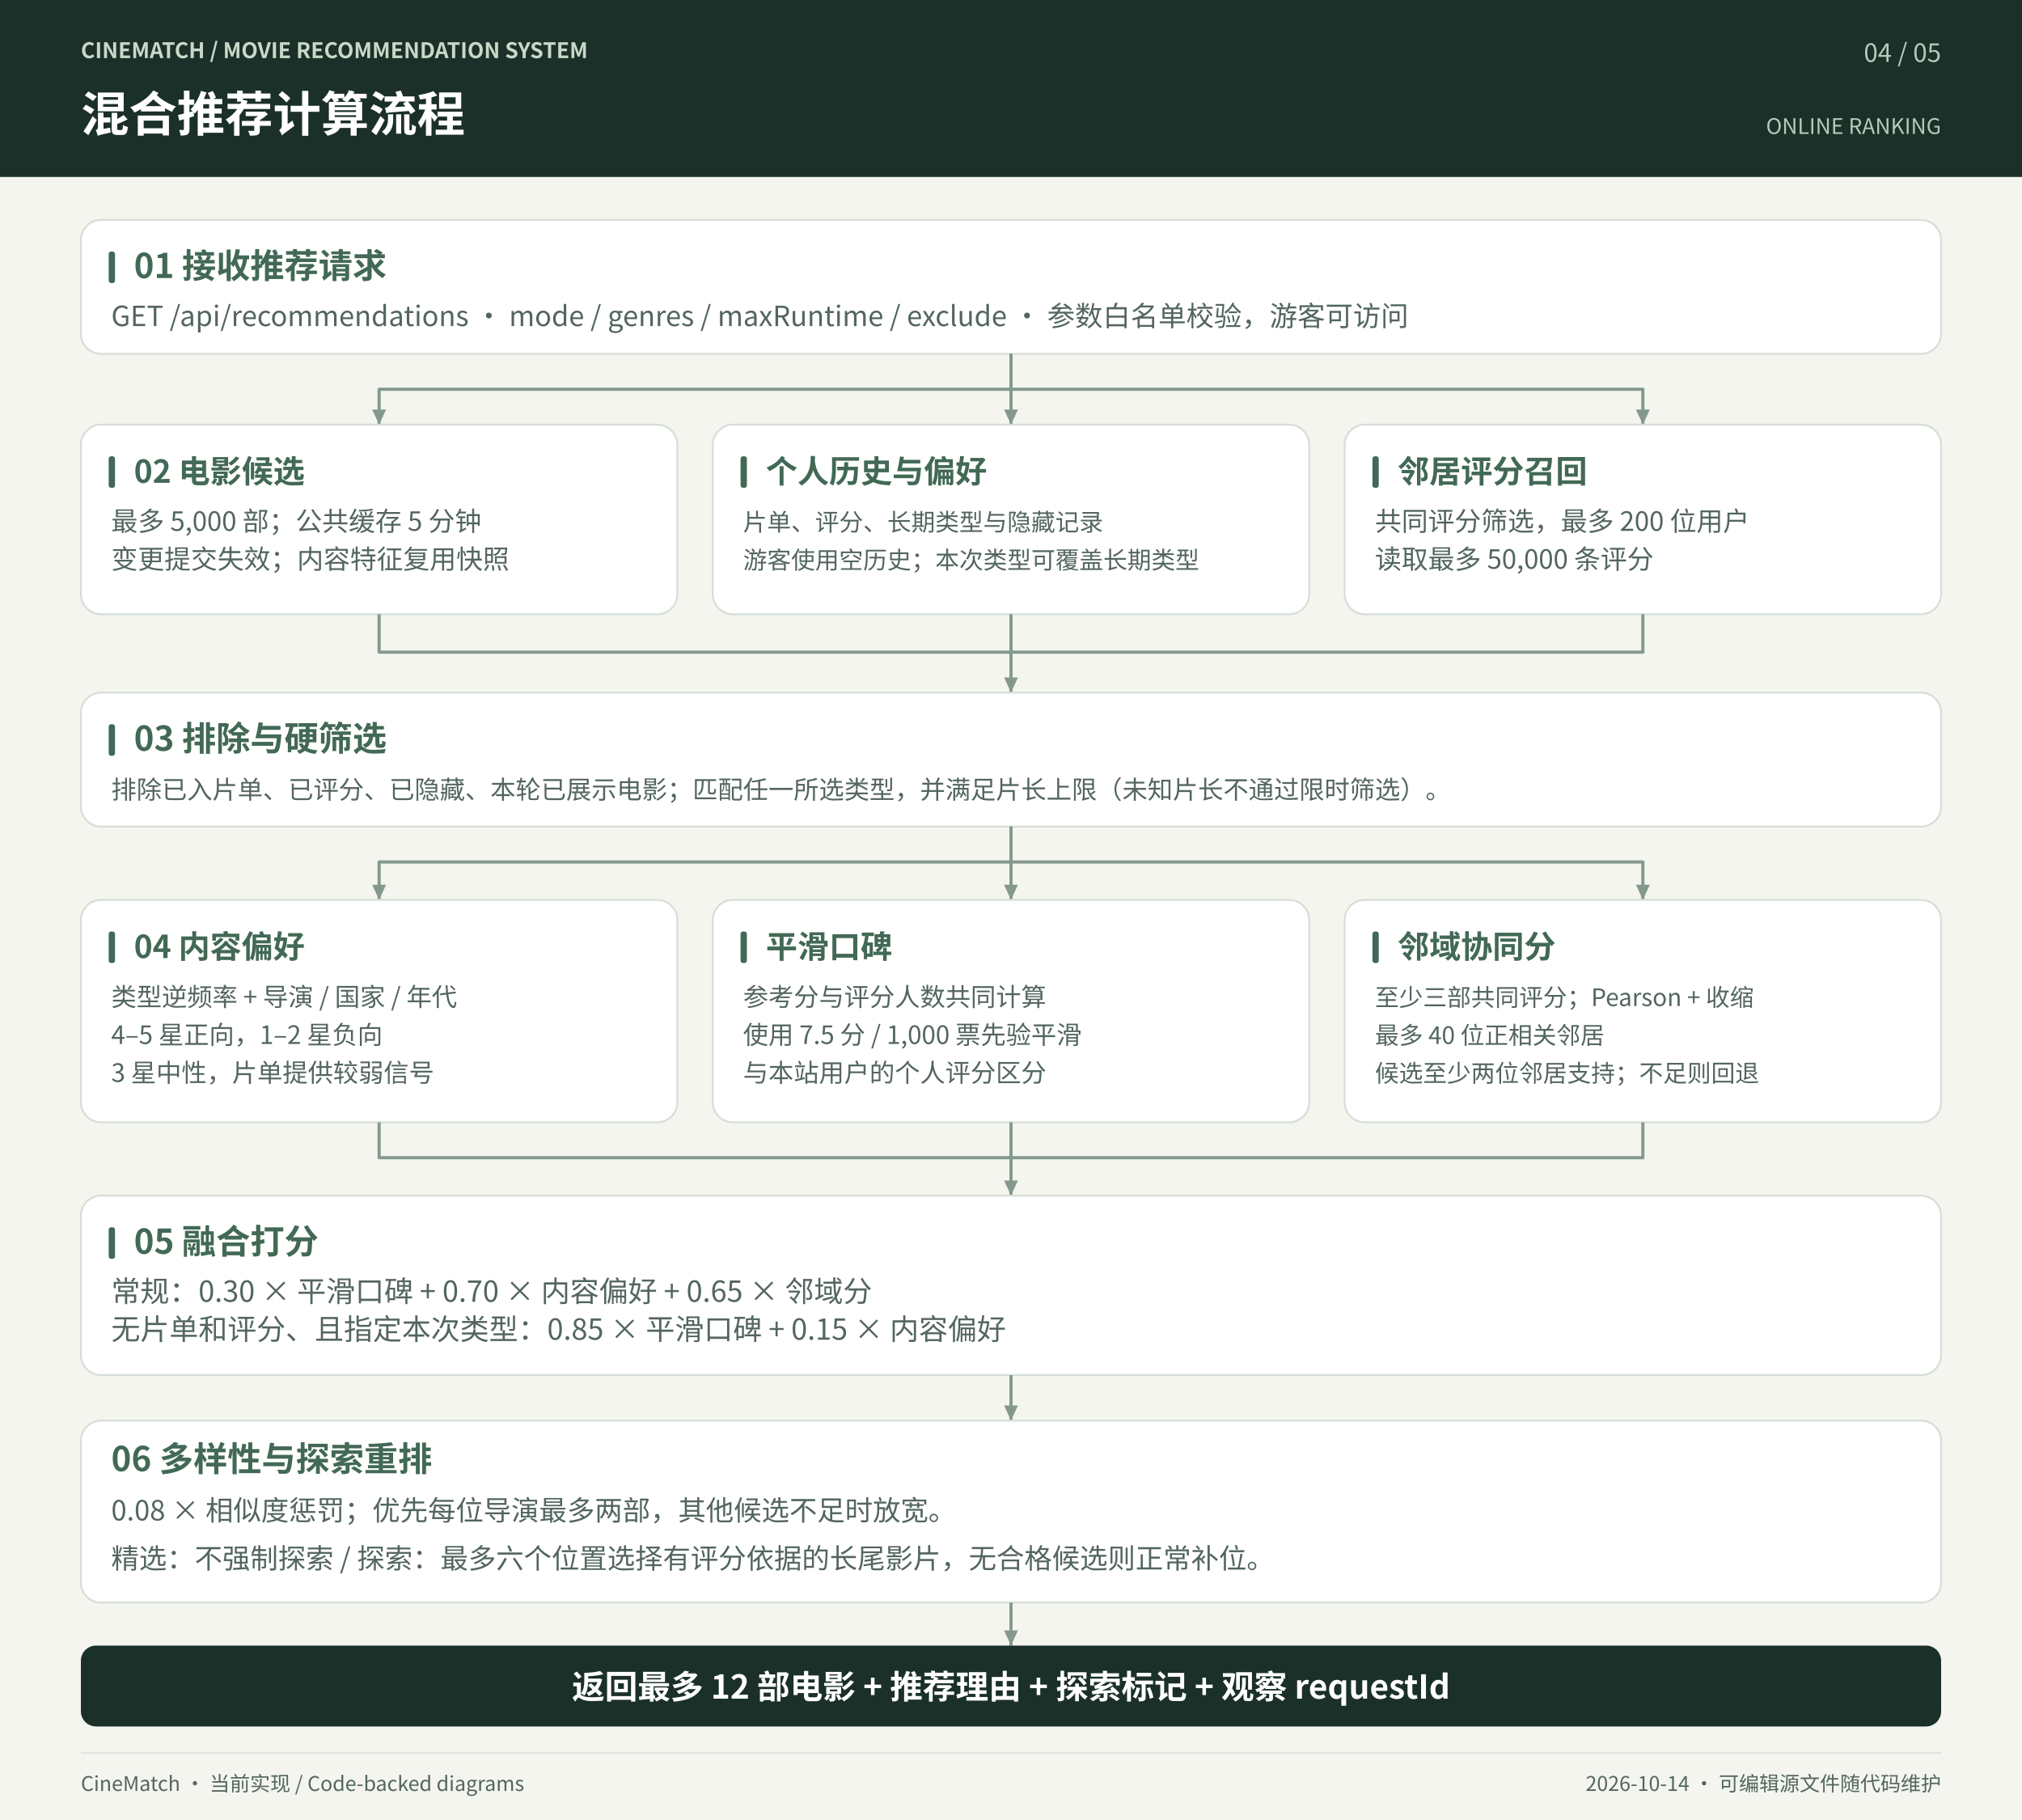
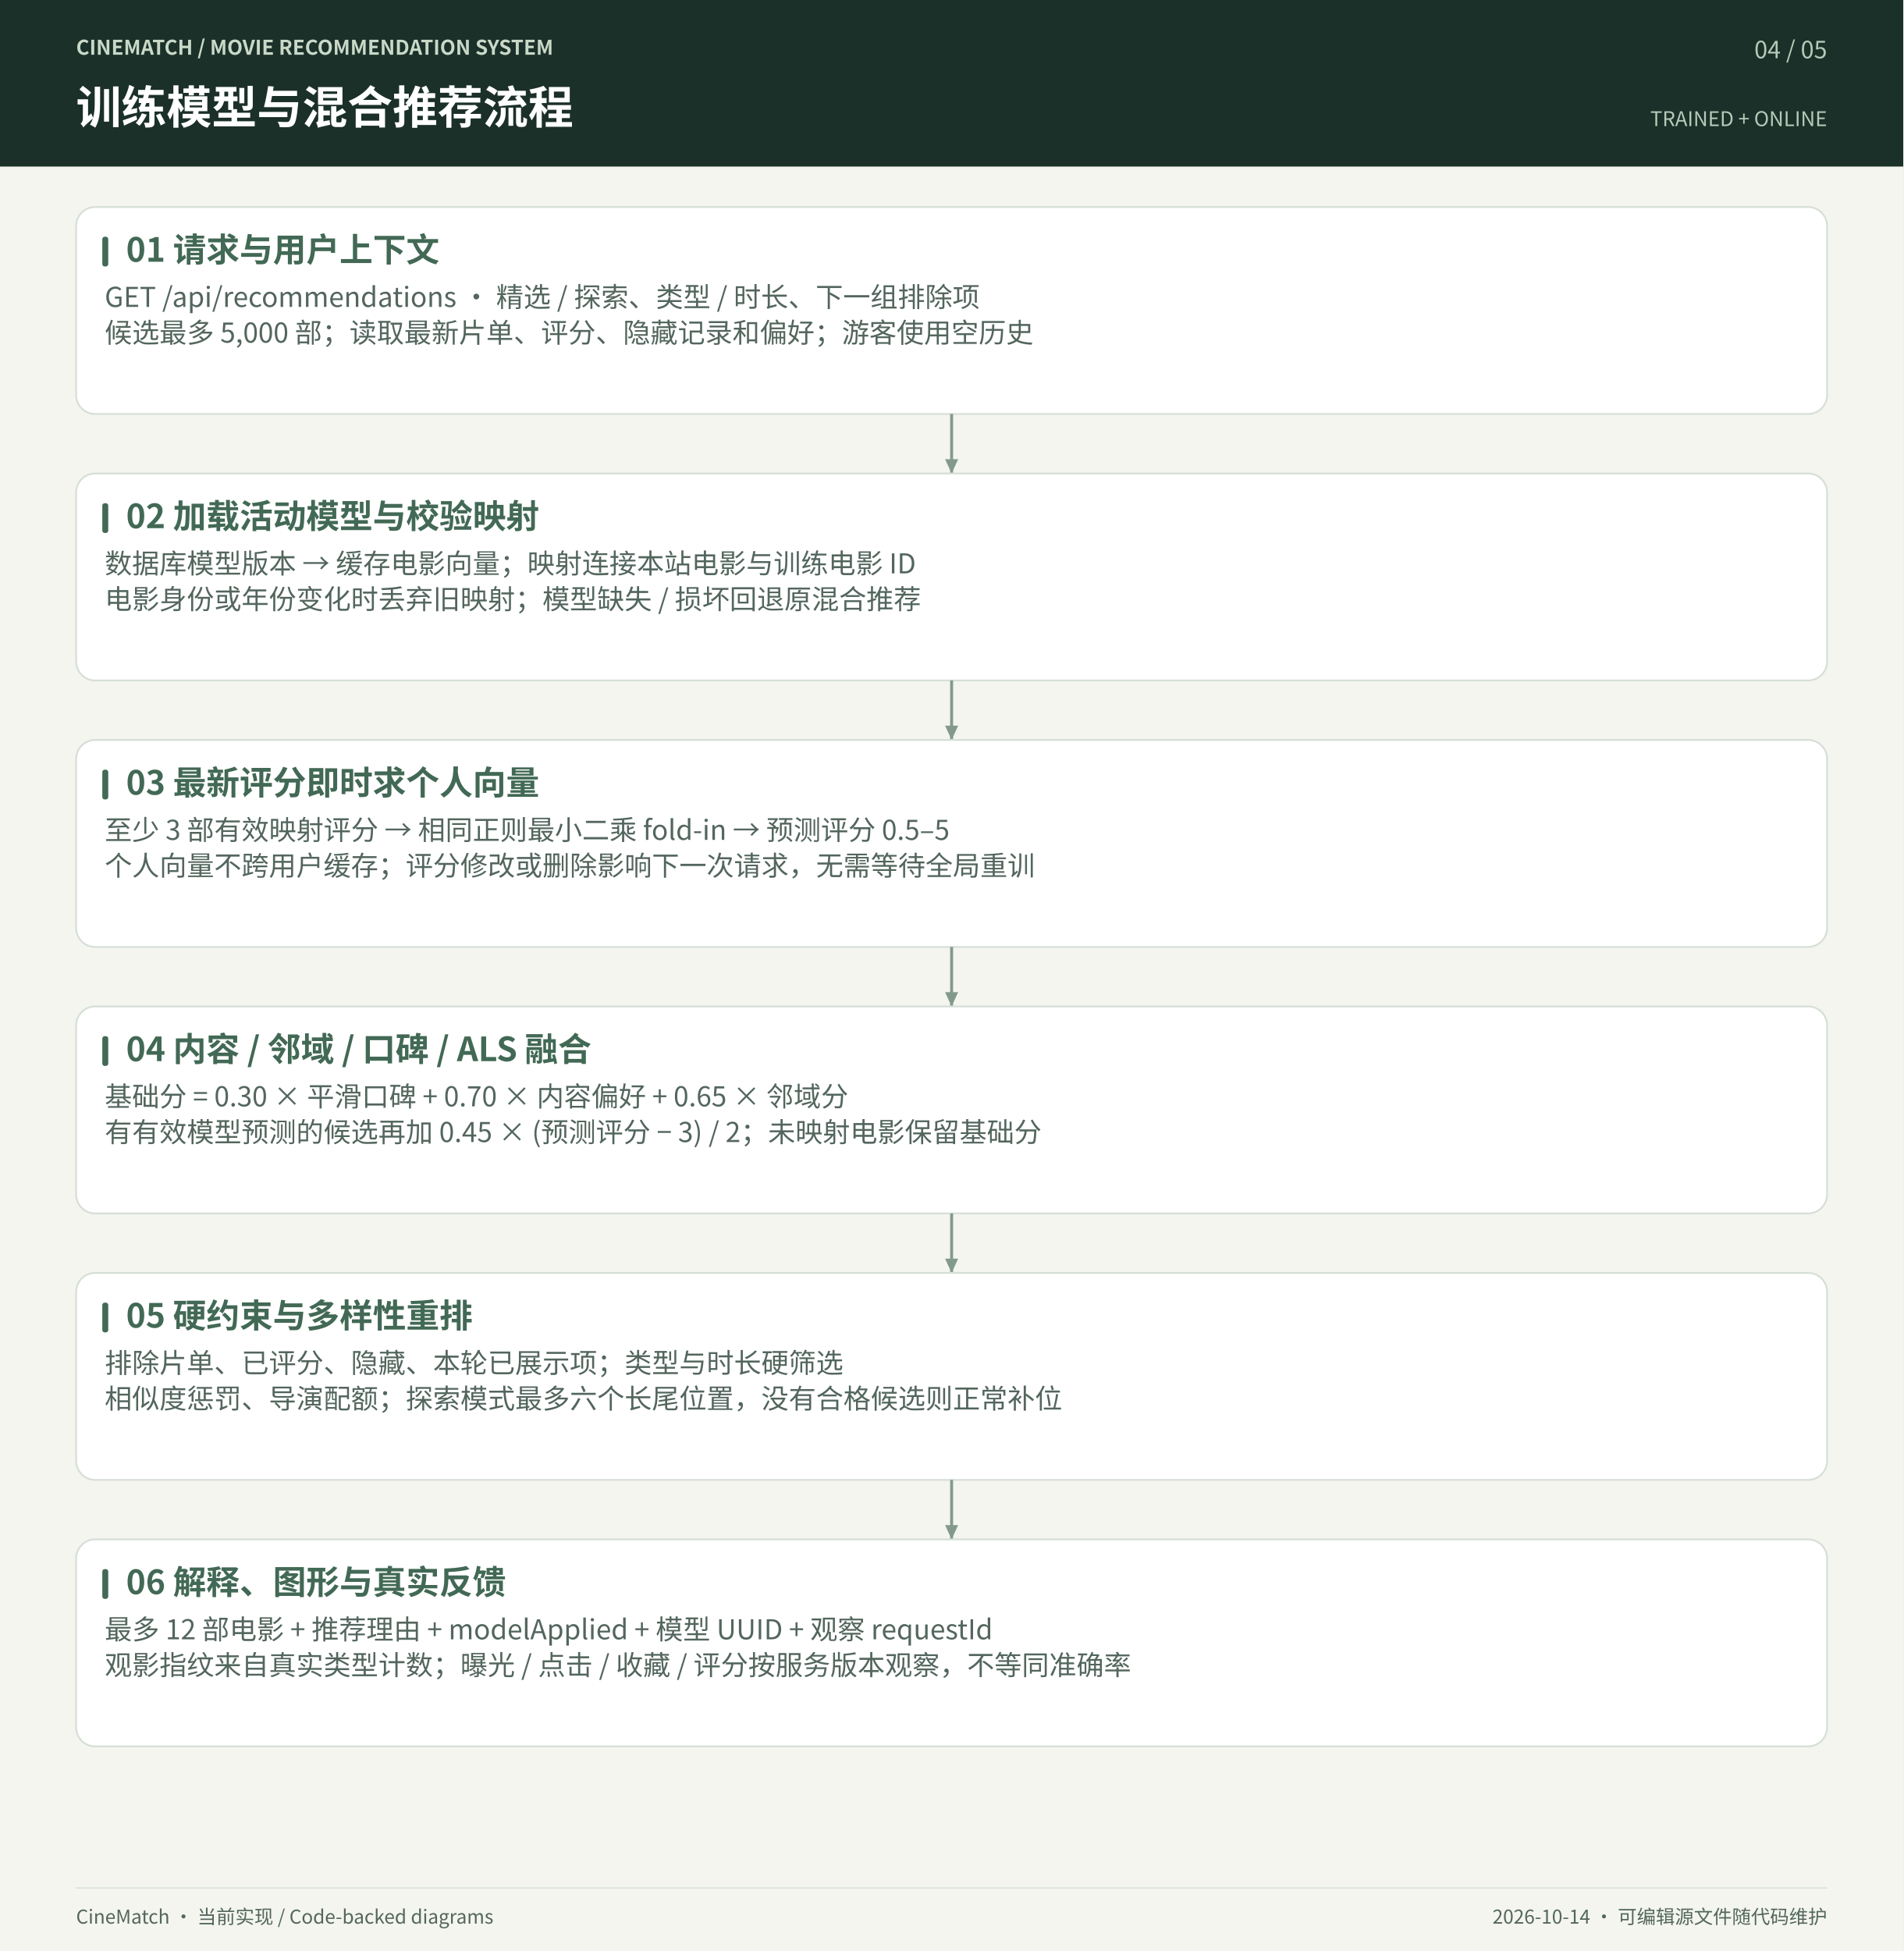
- <svg xmlns="http://www.w3.org/2000/svg" width="1600" height="1440" viewBox="0 0 1600 1440" role="img" aria-labelledby="title desc">
-   <rect x="0" y="0" width="1600" height="1440" rx="0" fill="#f4f5ef" />
+ <svg xmlns="http://www.w3.org/2000/svg" width="1600" height="1640" viewBox="0 0 1600 1640" role="img" aria-labelledby="title desc">
+   <rect x="0" y="0" width="1600" height="1640" rx="0" fill="#f4f5ef" />
  <rect x="0" y="0" width="1600" height="140" rx="0" fill="#1b3028" />
  <text x="64" y="46" font-family="'PingFang SC','Noto Sans CJK SC','Microsoft YaHei','Heiti SC',sans-serif" font-size="17" fill="#c9d8c8" text-anchor="start" font-weight="600">CINEMATCH  /  MOVIE RECOMMENDATION SYSTEM</text>
-   <text x="64" y="104" font-family="'PingFang SC','Noto Sans CJK SC','Microsoft YaHei','Heiti SC',sans-serif" font-size="38" fill="#ffffff" text-anchor="start" font-weight="600">混合推荐计算流程</text>
+   <text x="64" y="104" font-family="'PingFang SC','Noto Sans CJK SC','Microsoft YaHei','Heiti SC',sans-serif" font-size="38" fill="#ffffff" text-anchor="start" font-weight="600">训练模型与混合推荐流程</text>
  <text x="1536" y="49" font-family="'PingFang SC','Noto Sans CJK SC','Microsoft YaHei','Heiti SC',sans-serif" font-size="20" fill="#b7c9b9" text-anchor="end" font-weight="400">04 / 05</text>
-   <text x="1536" y="106" font-family="'PingFang SC','Noto Sans CJK SC','Microsoft YaHei','Heiti SC',sans-serif" font-size="17" fill="#b7c9b9" text-anchor="end" font-weight="400">ONLINE RANKING</text>
-   <polyline points="64,1387 1536,1387" fill="none" stroke="#d6dfd7" stroke-width="1" stroke-linejoin="round" />
-   <text x="64" y="1417" font-family="'PingFang SC','Noto Sans CJK SC','Microsoft YaHei','Heiti SC',sans-serif" font-size="16" fill="#53665d" text-anchor="start" font-weight="400">CineMatch  ·  当前实现 / Code-backed diagrams</text>
-   <text x="1536" y="1417" font-family="'PingFang SC','Noto Sans CJK SC','Microsoft YaHei','Heiti SC',sans-serif" font-size="16" fill="#53665d" text-anchor="end" font-weight="400">2026-10-14  ·  可编辑源文件随代码维护</text>
-   <rect x="64" y="174" width="1472" height="106" rx="16" fill="#ffffff" stroke="#d6dfd7" stroke-width="1.5" />
+   <text x="1536" y="106" font-family="'PingFang SC','Noto Sans CJK SC','Microsoft YaHei','Heiti SC',sans-serif" font-size="17" fill="#b7c9b9" text-anchor="end" font-weight="400">TRAINED + ONLINE</text>
+   <polyline points="64,1587 1536,1587" fill="none" stroke="#d6dfd7" stroke-width="1" stroke-linejoin="round" />
+   <text x="64" y="1617" font-family="'PingFang SC','Noto Sans CJK SC','Microsoft YaHei','Heiti SC',sans-serif" font-size="16" fill="#53665d" text-anchor="start" font-weight="400">CineMatch  ·  当前实现 / Code-backed diagrams</text>
+   <text x="1536" y="1617" font-family="'PingFang SC','Noto Sans CJK SC','Microsoft YaHei','Heiti SC',sans-serif" font-size="16" fill="#53665d" text-anchor="end" font-weight="400">2026-10-14  ·  可编辑源文件随代码维护</text>
+   <rect x="64" y="174" width="1472" height="174" rx="16" fill="#ffffff" stroke="#d6dfd7" stroke-width="1.5" />
  <rect x="86" y="199" width="5" height="25" rx="2" fill="#426955" />
-   <text x="106" y="220" font-family="'PingFang SC','Noto Sans CJK SC','Microsoft YaHei','Heiti SC',sans-serif" font-size="27" fill="#426955" text-anchor="start" font-weight="600">01  接收推荐请求</text>
-   <text x="88" y="258" font-family="'PingFang SC','Noto Sans CJK SC','Microsoft YaHei','Heiti SC',sans-serif" font-size="22" fill="#53665d" text-anchor="start" font-weight="400">GET /api/recommendations  ·  mode / genres / maxRuntime / exclude  ·  参数白名单校验，游客可访问</text>
-   <polyline points="800,280 800,308 300,308 300,336" fill="none" stroke="#83998c" stroke-width="2.5" stroke-linejoin="round" />
-   <polygon points="300.00,336.00 294.50,324.00 305.50,324.00" fill="#83998c" />
-   <polyline points="800,280 800,308 800,308 800,336" fill="none" stroke="#83998c" stroke-width="2.5" stroke-linejoin="round" />
-   <polygon points="800.00,336.00 794.50,324.00 805.50,324.00" fill="#83998c" />
-   <polyline points="800,280 800,308 1300,308 1300,336" fill="none" stroke="#83998c" stroke-width="2.5" stroke-linejoin="round" />
-   <polygon points="1300.00,336.00 1294.50,324.00 1305.50,324.00" fill="#83998c" />
-   <rect x="64" y="336" width="472" height="150" rx="16" fill="#ffffff" stroke="#d6dfd7" stroke-width="1.5" />
-   <rect x="86" y="361" width="5" height="25" rx="2" fill="#426955" />
-   <text x="106" y="382" font-family="'PingFang SC','Noto Sans CJK SC','Microsoft YaHei','Heiti SC',sans-serif" font-size="25" fill="#426955" text-anchor="start" font-weight="600">02  电影候选</text>
-   <text x="88" y="420" font-family="'PingFang SC','Noto Sans CJK SC','Microsoft YaHei','Heiti SC',sans-serif" font-size="21" fill="#53665d" text-anchor="start" font-weight="400">最多 5,000 部；公共缓存 5 分钟</text>
-   <text x="88" y="450" font-family="'PingFang SC','Noto Sans CJK SC','Microsoft YaHei','Heiti SC',sans-serif" font-size="21" fill="#53665d" text-anchor="start" font-weight="400">变更提交失效；内容特征复用快照</text>
-   <rect x="564" y="336" width="472" height="150" rx="16" fill="#ffffff" stroke="#d6dfd7" stroke-width="1.5" />
-   <rect x="586" y="361" width="5" height="25" rx="2" fill="#426955" />
-   <text x="606" y="382" font-family="'PingFang SC','Noto Sans CJK SC','Microsoft YaHei','Heiti SC',sans-serif" font-size="25" fill="#426955" text-anchor="start" font-weight="600">个人历史与偏好</text>
-   <text x="588" y="420" font-family="'PingFang SC','Noto Sans CJK SC','Microsoft YaHei','Heiti SC',sans-serif" font-size="19" fill="#53665d" text-anchor="start" font-weight="400">片单、评分、长期类型与隐藏记录</text>
-   <text x="588" y="450" font-family="'PingFang SC','Noto Sans CJK SC','Microsoft YaHei','Heiti SC',sans-serif" font-size="19" fill="#53665d" text-anchor="start" font-weight="400">游客使用空历史；本次类型可覆盖长期类型</text>
-   <rect x="1064" y="336" width="472" height="150" rx="16" fill="#ffffff" stroke="#d6dfd7" stroke-width="1.5" />
-   <rect x="1086" y="361" width="5" height="25" rx="2" fill="#426955" />
-   <text x="1106" y="382" font-family="'PingFang SC','Noto Sans CJK SC','Microsoft YaHei','Heiti SC',sans-serif" font-size="25" fill="#426955" text-anchor="start" font-weight="600">邻居评分召回</text>
-   <text x="1088" y="420" font-family="'PingFang SC','Noto Sans CJK SC','Microsoft YaHei','Heiti SC',sans-serif" font-size="21" fill="#53665d" text-anchor="start" font-weight="400">共同评分筛选，最多 200 位用户</text>
-   <text x="1088" y="450" font-family="'PingFang SC','Noto Sans CJK SC','Microsoft YaHei','Heiti SC',sans-serif" font-size="21" fill="#53665d" text-anchor="start" font-weight="400">读取最多 50,000 条评分</text>
-   <polyline points="300,486 300,516 800,516" fill="none" stroke="#83998c" stroke-width="2.5" stroke-linejoin="round" />
-   <polyline points="800,486 800,516 800,516" fill="none" stroke="#83998c" stroke-width="2.5" stroke-linejoin="round" />
-   <polyline points="1300,486 1300,516 800,516" fill="none" stroke="#83998c" stroke-width="2.5" stroke-linejoin="round" />
-   <polyline points="800,516 800,548" fill="none" stroke="#83998c" stroke-width="2.5" stroke-linejoin="round" />
-   <polygon points="800.00,548.00 794.50,536.00 805.50,536.00" fill="#83998c" />
-   <rect x="64" y="548" width="1472" height="106" rx="16" fill="#ffffff" stroke="#d6dfd7" stroke-width="1.5" />
-   <rect x="86" y="573" width="5" height="25" rx="2" fill="#426955" />
-   <text x="106" y="594" font-family="'PingFang SC','Noto Sans CJK SC','Microsoft YaHei','Heiti SC',sans-serif" font-size="27" fill="#426955" text-anchor="start" font-weight="600">03  排除与硬筛选</text>
-   <text x="88" y="632" font-family="'PingFang SC','Noto Sans CJK SC','Microsoft YaHei','Heiti SC',sans-serif" font-size="20" fill="#53665d" text-anchor="start" font-weight="400">排除已入片单、已评分、已隐藏、本轮已展示电影；匹配任一所选类型，并满足片长上限（未知片长不通过限时筛选）。</text>
-   <polyline points="800,654 800,682 300,682 300,712" fill="none" stroke="#83998c" stroke-width="2.5" stroke-linejoin="round" />
-   <polygon points="300.00,712.00 294.50,700.00 305.50,700.00" fill="#83998c" />
-   <polyline points="800,654 800,682 800,682 800,712" fill="none" stroke="#83998c" stroke-width="2.5" stroke-linejoin="round" />
-   <polygon points="800.00,712.00 794.50,700.00 805.50,700.00" fill="#83998c" />
-   <polyline points="800,654 800,682 1300,682 1300,712" fill="none" stroke="#83998c" stroke-width="2.5" stroke-linejoin="round" />
-   <polygon points="1300.00,712.00 1294.50,700.00 1305.50,700.00" fill="#83998c" />
-   <rect x="64" y="712" width="472" height="176" rx="16" fill="#ffffff" stroke="#d6dfd7" stroke-width="1.5" />
-   <rect x="86" y="737" width="5" height="25" rx="2" fill="#426955" />
-   <text x="106" y="758" font-family="'PingFang SC','Noto Sans CJK SC','Microsoft YaHei','Heiti SC',sans-serif" font-size="25" fill="#426955" text-anchor="start" font-weight="600">04  内容偏好</text>
-   <text x="88" y="796" font-family="'PingFang SC','Noto Sans CJK SC','Microsoft YaHei','Heiti SC',sans-serif" font-size="20" fill="#53665d" text-anchor="start" font-weight="400">类型逆频率 + 导演 / 国家 / 年代</text>
-   <text x="88" y="826" font-family="'PingFang SC','Noto Sans CJK SC','Microsoft YaHei','Heiti SC',sans-serif" font-size="20" fill="#53665d" text-anchor="start" font-weight="400">4–5 星正向，1–2 星负向</text>
-   <text x="88" y="856" font-family="'PingFang SC','Noto Sans CJK SC','Microsoft YaHei','Heiti SC',sans-serif" font-size="20" fill="#53665d" text-anchor="start" font-weight="400">3 星中性，片单提供较弱信号</text>
-   <rect x="564" y="712" width="472" height="176" rx="16" fill="#ffffff" stroke="#d6dfd7" stroke-width="1.5" />
-   <rect x="586" y="737" width="5" height="25" rx="2" fill="#426955" />
-   <text x="606" y="758" font-family="'PingFang SC','Noto Sans CJK SC','Microsoft YaHei','Heiti SC',sans-serif" font-size="25" fill="#426955" text-anchor="start" font-weight="600">平滑口碑</text>
-   <text x="588" y="796" font-family="'PingFang SC','Noto Sans CJK SC','Microsoft YaHei','Heiti SC',sans-serif" font-size="20" fill="#53665d" text-anchor="start" font-weight="400">参考分与评分人数共同计算</text>
-   <text x="588" y="826" font-family="'PingFang SC','Noto Sans CJK SC','Microsoft YaHei','Heiti SC',sans-serif" font-size="20" fill="#53665d" text-anchor="start" font-weight="400">使用 7.5 分 / 1,000 票先验平滑</text>
-   <text x="588" y="856" font-family="'PingFang SC','Noto Sans CJK SC','Microsoft YaHei','Heiti SC',sans-serif" font-size="20" fill="#53665d" text-anchor="start" font-weight="400">与本站用户的个人评分区分</text>
-   <rect x="1064" y="712" width="472" height="176" rx="16" fill="#ffffff" stroke="#d6dfd7" stroke-width="1.5" />
-   <rect x="1086" y="737" width="5" height="25" rx="2" fill="#426955" />
-   <text x="1106" y="758" font-family="'PingFang SC','Noto Sans CJK SC','Microsoft YaHei','Heiti SC',sans-serif" font-size="25" fill="#426955" text-anchor="start" font-weight="600">邻域协同分</text>
-   <text x="1088" y="796" font-family="'PingFang SC','Noto Sans CJK SC','Microsoft YaHei','Heiti SC',sans-serif" font-size="19" fill="#53665d" text-anchor="start" font-weight="400">至少三部共同评分；Pearson + 收缩</text>
-   <text x="1088" y="826" font-family="'PingFang SC','Noto Sans CJK SC','Microsoft YaHei','Heiti SC',sans-serif" font-size="19" fill="#53665d" text-anchor="start" font-weight="400">最多 40 位正相关邻居</text>
-   <text x="1088" y="856" font-family="'PingFang SC','Noto Sans CJK SC','Microsoft YaHei','Heiti SC',sans-serif" font-size="19" fill="#53665d" text-anchor="start" font-weight="400">候选至少两位邻居支持；不足则回退</text>
-   <polyline points="300,888 300,916 800,916" fill="none" stroke="#83998c" stroke-width="2.5" stroke-linejoin="round" />
-   <polyline points="800,888 800,916 800,916" fill="none" stroke="#83998c" stroke-width="2.5" stroke-linejoin="round" />
-   <polyline points="1300,888 1300,916 800,916" fill="none" stroke="#83998c" stroke-width="2.5" stroke-linejoin="round" />
-   <polyline points="800,916 800,946" fill="none" stroke="#83998c" stroke-width="2.5" stroke-linejoin="round" />
-   <polygon points="800.00,946.00 794.50,934.00 805.50,934.00" fill="#83998c" />
-   <rect x="64" y="946" width="1472" height="142" rx="16" fill="#ffffff" stroke="#d6dfd7" stroke-width="1.5" />
-   <rect x="86" y="971" width="5" height="25" rx="2" fill="#426955" />
-   <text x="106" y="992" font-family="'PingFang SC','Noto Sans CJK SC','Microsoft YaHei','Heiti SC',sans-serif" font-size="27" fill="#426955" text-anchor="start" font-weight="600">05  融合打分</text>
-   <text x="88" y="1030" font-family="'PingFang SC','Noto Sans CJK SC','Microsoft YaHei','Heiti SC',sans-serif" font-size="23" fill="#53665d" text-anchor="start" font-weight="400">常规：0.30 × 平滑口碑 + 0.70 × 内容偏好 + 0.65 × 邻域分</text>
-   <text x="88" y="1060" font-family="'PingFang SC','Noto Sans CJK SC','Microsoft YaHei','Heiti SC',sans-serif" font-size="23" fill="#53665d" text-anchor="start" font-weight="400">无片单和评分、且指定本次类型：0.85 × 平滑口碑 + 0.15 × 内容偏好</text>
-   <polyline points="800,1088 800,1124" fill="none" stroke="#83998c" stroke-width="2.5" stroke-linejoin="round" />
-   <polygon points="800.00,1124.00 794.50,1112.00 805.50,1112.00" fill="#83998c" />
-   <rect x="64" y="1124" width="1472" height="144" rx="16" fill="#ffffff" stroke="#d6dfd7" stroke-width="1.5" />
-   <text x="88" y="1164" font-family="'PingFang SC','Noto Sans CJK SC','Microsoft YaHei','Heiti SC',sans-serif" font-size="27" fill="#426955" text-anchor="start" font-weight="600">06  多样性与探索重排</text>
-   <text x="88" y="1203" font-family="'PingFang SC','Noto Sans CJK SC','Microsoft YaHei','Heiti SC',sans-serif" font-size="22" fill="#53665d" text-anchor="start" font-weight="400">0.08 × 相似度惩罚；优先每位导演最多两部，其他候选不足时放宽。</text>
-   <text x="88" y="1241" font-family="'PingFang SC','Noto Sans CJK SC','Microsoft YaHei','Heiti SC',sans-serif" font-size="22" fill="#53665d" text-anchor="start" font-weight="400">精选：不强制探索   /   探索：最多六个位置选择有评分依据的长尾影片，无合格候选则正常补位。</text>
-   <polyline points="800,1268 800,1302" fill="none" stroke="#83998c" stroke-width="2.5" stroke-linejoin="round" />
-   <polygon points="800.00,1302.00 794.50,1290.00 805.50,1290.00" fill="#83998c" />
-   <rect x="64" y="1302" width="1472" height="64" rx="12" fill="#1b3028" />
-   <text x="800" y="1344" font-family="'PingFang SC','Noto Sans CJK SC','Microsoft YaHei','Heiti SC',sans-serif" font-size="26" fill="#ffffff" text-anchor="middle" font-weight="600">返回最多 12 部电影 + 推荐理由 + 探索标记 + 观察 requestId</text>
+   <text x="106" y="220" font-family="'PingFang SC','Noto Sans CJK SC','Microsoft YaHei','Heiti SC',sans-serif" font-size="28" fill="#426955" text-anchor="start" font-weight="600">01  请求与用户上下文</text>
+   <text x="88" y="258" font-family="'PingFang SC','Noto Sans CJK SC','Microsoft YaHei','Heiti SC',sans-serif" font-size="23" fill="#53665d" text-anchor="start" font-weight="400">GET /api/recommendations · 精选 / 探索、类型 / 时长、下一组排除项</text>
+   <text x="88" y="288" font-family="'PingFang SC','Noto Sans CJK SC','Microsoft YaHei','Heiti SC',sans-serif" font-size="23" fill="#53665d" text-anchor="start" font-weight="400">候选最多 5,000 部；读取最新片单、评分、隐藏记录和偏好；游客使用空历史</text>
+   <polyline points="800,348 800,398" fill="none" stroke="#83998c" stroke-width="2.5" stroke-linejoin="round" />
+   <polygon points="800.00,398.00 794.50,386.00 805.50,386.00" fill="#83998c" />
+   <rect x="64" y="398" width="1472" height="174" rx="16" fill="#ffffff" stroke="#d6dfd7" stroke-width="1.5" />
+   <rect x="86" y="423" width="5" height="25" rx="2" fill="#426955" />
+   <text x="106" y="444" font-family="'PingFang SC','Noto Sans CJK SC','Microsoft YaHei','Heiti SC',sans-serif" font-size="28" fill="#426955" text-anchor="start" font-weight="600">02  加载活动模型与校验映射</text>
+   <text x="88" y="482" font-family="'PingFang SC','Noto Sans CJK SC','Microsoft YaHei','Heiti SC',sans-serif" font-size="23" fill="#53665d" text-anchor="start" font-weight="400">数据库模型版本 → 缓存电影向量；映射连接本站电影与训练电影 ID</text>
+   <text x="88" y="512" font-family="'PingFang SC','Noto Sans CJK SC','Microsoft YaHei','Heiti SC',sans-serif" font-size="23" fill="#53665d" text-anchor="start" font-weight="400">电影身份或年份变化时丢弃旧映射；模型缺失 / 损坏回退原混合推荐</text>
+   <polyline points="800,572 800,622" fill="none" stroke="#83998c" stroke-width="2.5" stroke-linejoin="round" />
+   <polygon points="800.00,622.00 794.50,610.00 805.50,610.00" fill="#83998c" />
+   <rect x="64" y="622" width="1472" height="174" rx="16" fill="#ffffff" stroke="#d6dfd7" stroke-width="1.5" />
+   <rect x="86" y="647" width="5" height="25" rx="2" fill="#426955" />
+   <text x="106" y="668" font-family="'PingFang SC','Noto Sans CJK SC','Microsoft YaHei','Heiti SC',sans-serif" font-size="28" fill="#426955" text-anchor="start" font-weight="600">03  最新评分即时求个人向量</text>
+   <text x="88" y="706" font-family="'PingFang SC','Noto Sans CJK SC','Microsoft YaHei','Heiti SC',sans-serif" font-size="23" fill="#53665d" text-anchor="start" font-weight="400">至少 3 部有效映射评分 → 相同正则最小二乘 fold-in → 预测评分 0.5–5</text>
+   <text x="88" y="736" font-family="'PingFang SC','Noto Sans CJK SC','Microsoft YaHei','Heiti SC',sans-serif" font-size="23" fill="#53665d" text-anchor="start" font-weight="400">个人向量不跨用户缓存；评分修改或删除影响下一次请求，无需等待全局重训</text>
+   <polyline points="800,796 800,846" fill="none" stroke="#83998c" stroke-width="2.5" stroke-linejoin="round" />
+   <polygon points="800.00,846.00 794.50,834.00 805.50,834.00" fill="#83998c" />
+   <rect x="64" y="846" width="1472" height="174" rx="16" fill="#ffffff" stroke="#d6dfd7" stroke-width="1.5" />
+   <rect x="86" y="871" width="5" height="25" rx="2" fill="#426955" />
+   <text x="106" y="892" font-family="'PingFang SC','Noto Sans CJK SC','Microsoft YaHei','Heiti SC',sans-serif" font-size="28" fill="#426955" text-anchor="start" font-weight="600">04  内容 / 邻域 / 口碑 / ALS 融合</text>
+   <text x="88" y="930" font-family="'PingFang SC','Noto Sans CJK SC','Microsoft YaHei','Heiti SC',sans-serif" font-size="23" fill="#53665d" text-anchor="start" font-weight="400">基础分 = 0.30 × 平滑口碑 + 0.70 × 内容偏好 + 0.65 × 邻域分</text>
+   <text x="88" y="960" font-family="'PingFang SC','Noto Sans CJK SC','Microsoft YaHei','Heiti SC',sans-serif" font-size="23" fill="#53665d" text-anchor="start" font-weight="400">有有效模型预测的候选再加 0.45 × (预测评分 − 3) / 2；未映射电影保留基础分</text>
+   <polyline points="800,1020 800,1070" fill="none" stroke="#83998c" stroke-width="2.5" stroke-linejoin="round" />
+   <polygon points="800.00,1070.00 794.50,1058.00 805.50,1058.00" fill="#83998c" />
+   <rect x="64" y="1070" width="1472" height="174" rx="16" fill="#ffffff" stroke="#d6dfd7" stroke-width="1.5" />
+   <rect x="86" y="1095" width="5" height="25" rx="2" fill="#426955" />
+   <text x="106" y="1116" font-family="'PingFang SC','Noto Sans CJK SC','Microsoft YaHei','Heiti SC',sans-serif" font-size="28" fill="#426955" text-anchor="start" font-weight="600">05  硬约束与多样性重排</text>
+   <text x="88" y="1154" font-family="'PingFang SC','Noto Sans CJK SC','Microsoft YaHei','Heiti SC',sans-serif" font-size="23" fill="#53665d" text-anchor="start" font-weight="400">排除片单、已评分、隐藏、本轮已展示项；类型与时长硬筛选</text>
+   <text x="88" y="1184" font-family="'PingFang SC','Noto Sans CJK SC','Microsoft YaHei','Heiti SC',sans-serif" font-size="23" fill="#53665d" text-anchor="start" font-weight="400">相似度惩罚、导演配额；探索模式最多六个长尾位置，没有合格候选则正常补位</text>
+   <polyline points="800,1244 800,1294" fill="none" stroke="#83998c" stroke-width="2.5" stroke-linejoin="round" />
+   <polygon points="800.00,1294.00 794.50,1282.00 805.50,1282.00" fill="#83998c" />
+   <rect x="64" y="1294" width="1472" height="174" rx="16" fill="#ffffff" stroke="#d6dfd7" stroke-width="1.5" />
+   <rect x="86" y="1319" width="5" height="25" rx="2" fill="#426955" />
+   <text x="106" y="1340" font-family="'PingFang SC','Noto Sans CJK SC','Microsoft YaHei','Heiti SC',sans-serif" font-size="28" fill="#426955" text-anchor="start" font-weight="600">06  解释、图形与真实反馈</text>
+   <text x="88" y="1378" font-family="'PingFang SC','Noto Sans CJK SC','Microsoft YaHei','Heiti SC',sans-serif" font-size="23" fill="#53665d" text-anchor="start" font-weight="400">最多 12 部电影 + 推荐理由 + modelApplied + 模型 UUID + 观察 requestId</text>
+   <text x="88" y="1408" font-family="'PingFang SC','Noto Sans CJK SC','Microsoft YaHei','Heiti SC',sans-serif" font-size="23" fill="#53665d" text-anchor="start" font-weight="400">观影指纹来自真实类型计数；曝光 / 点击 / 收藏 / 评分按服务版本观察，不等同准确率</text>
</svg>
